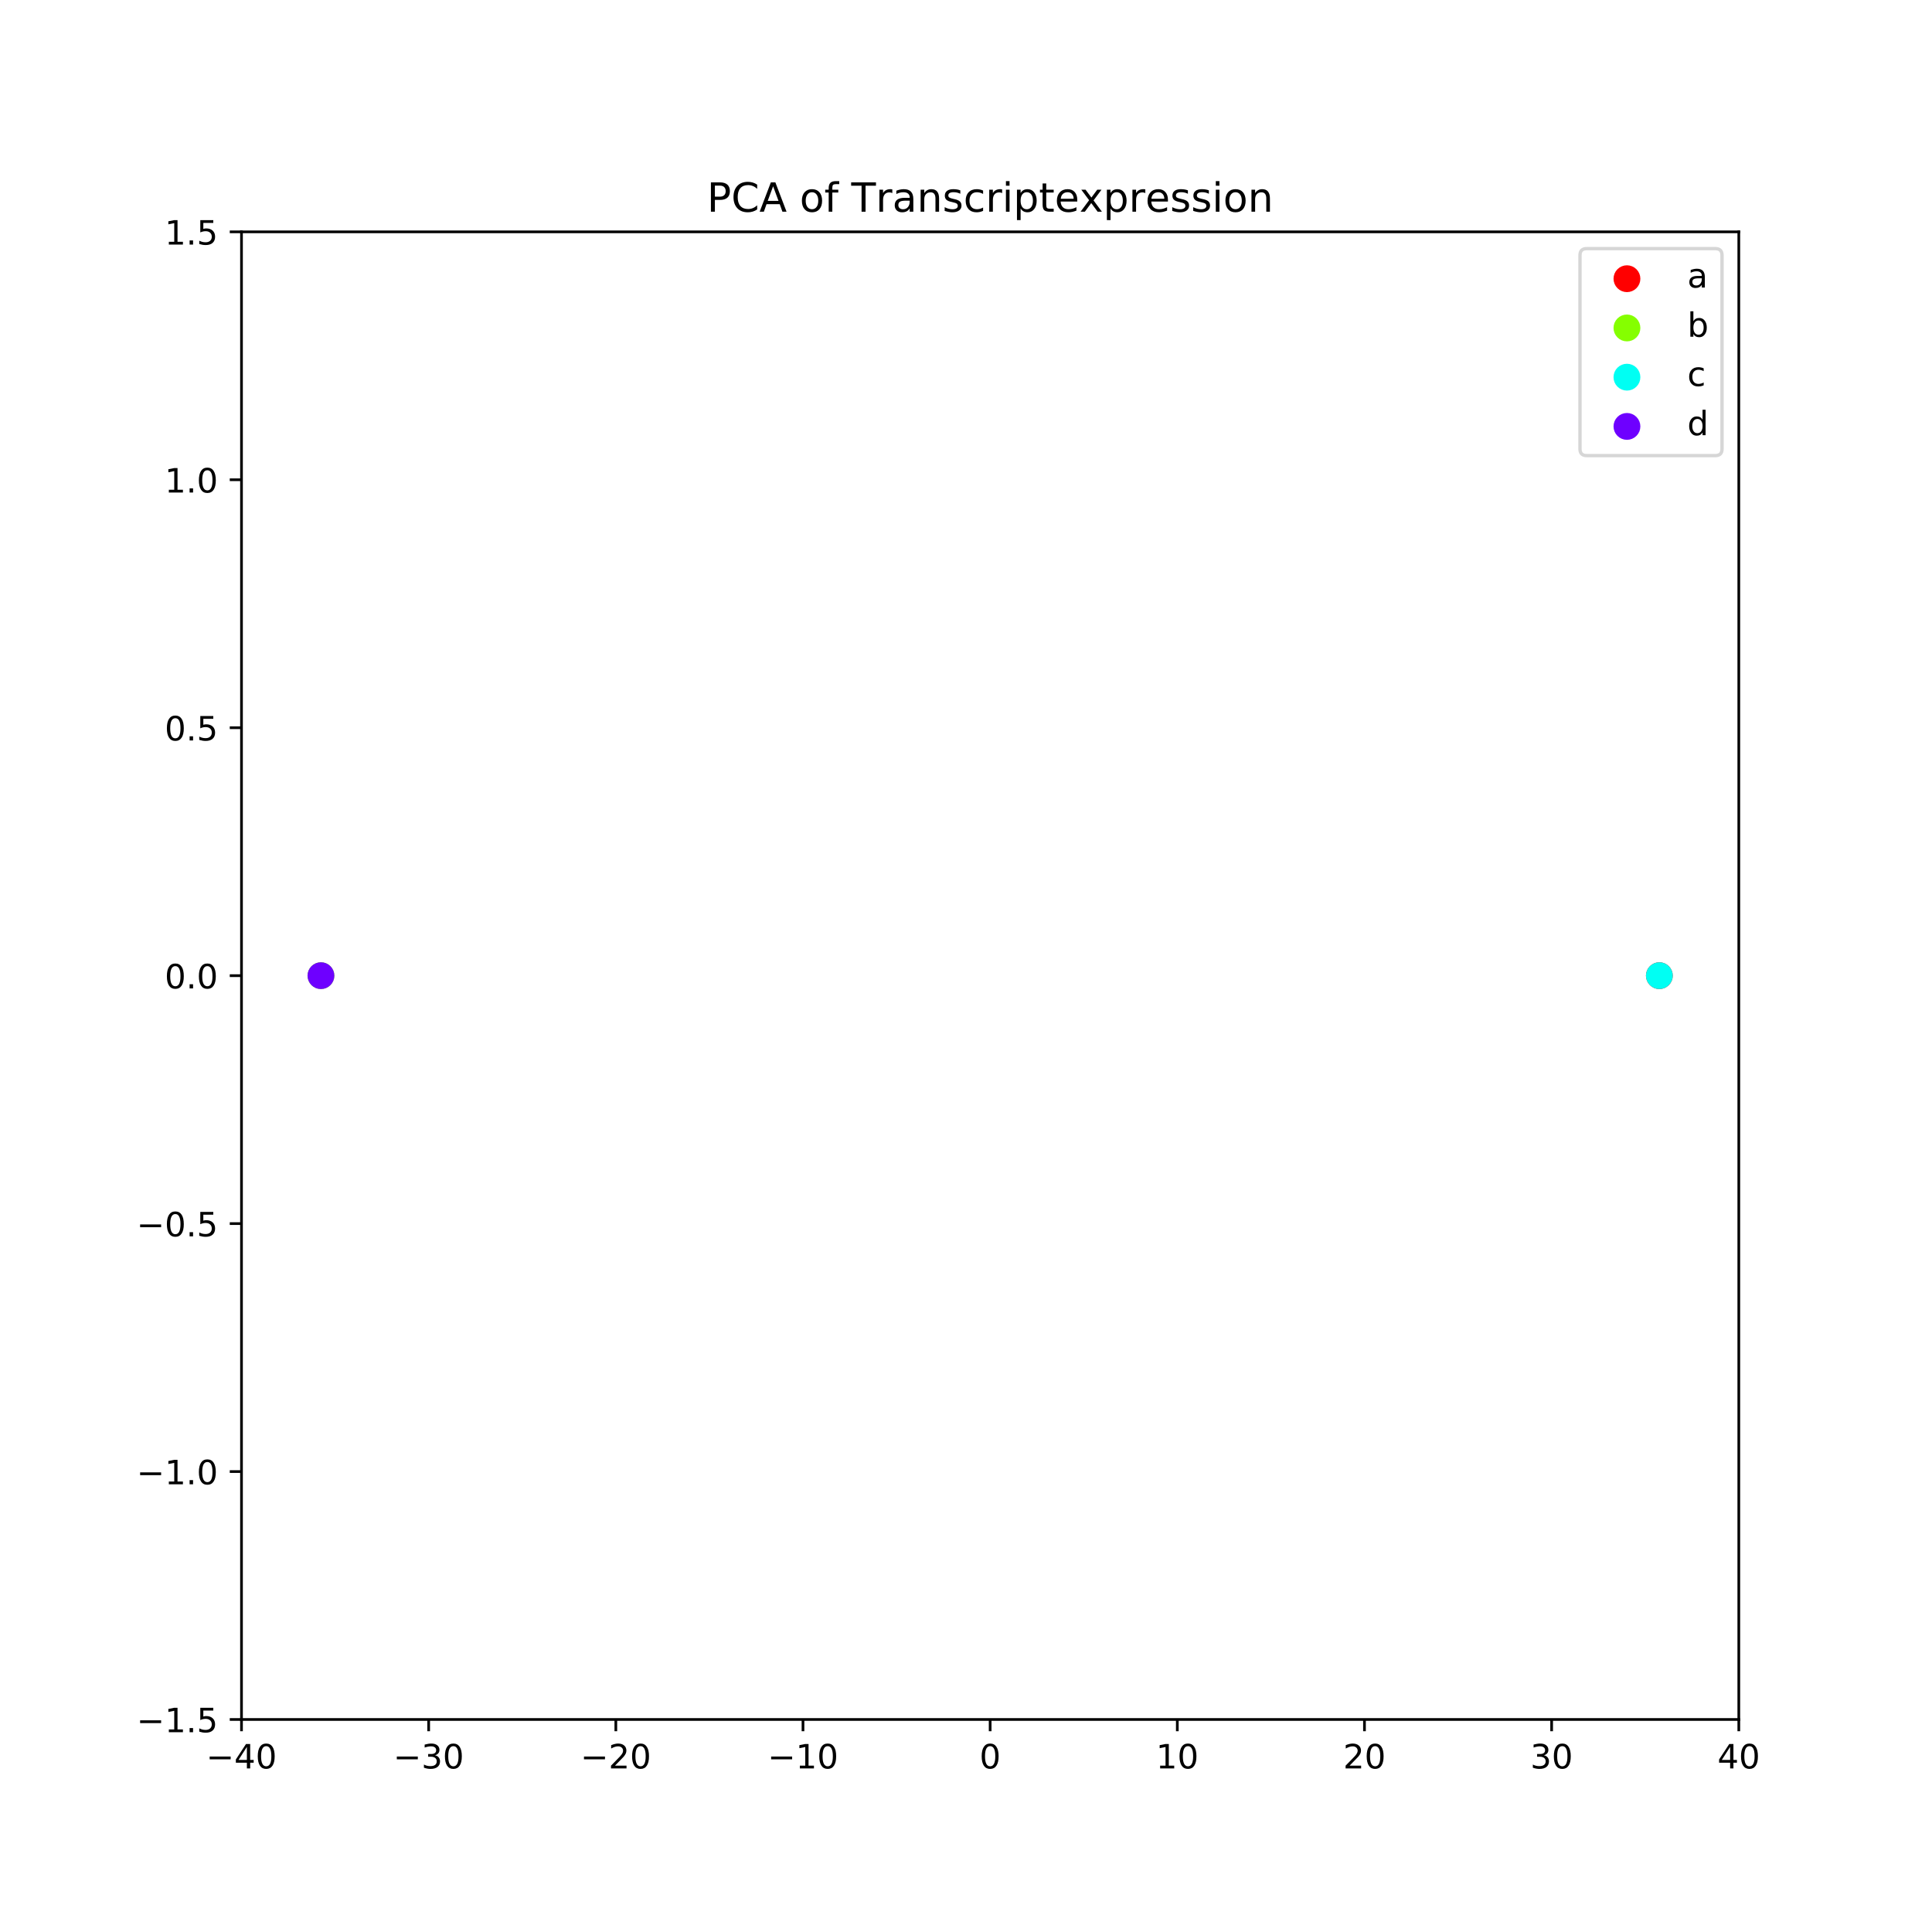
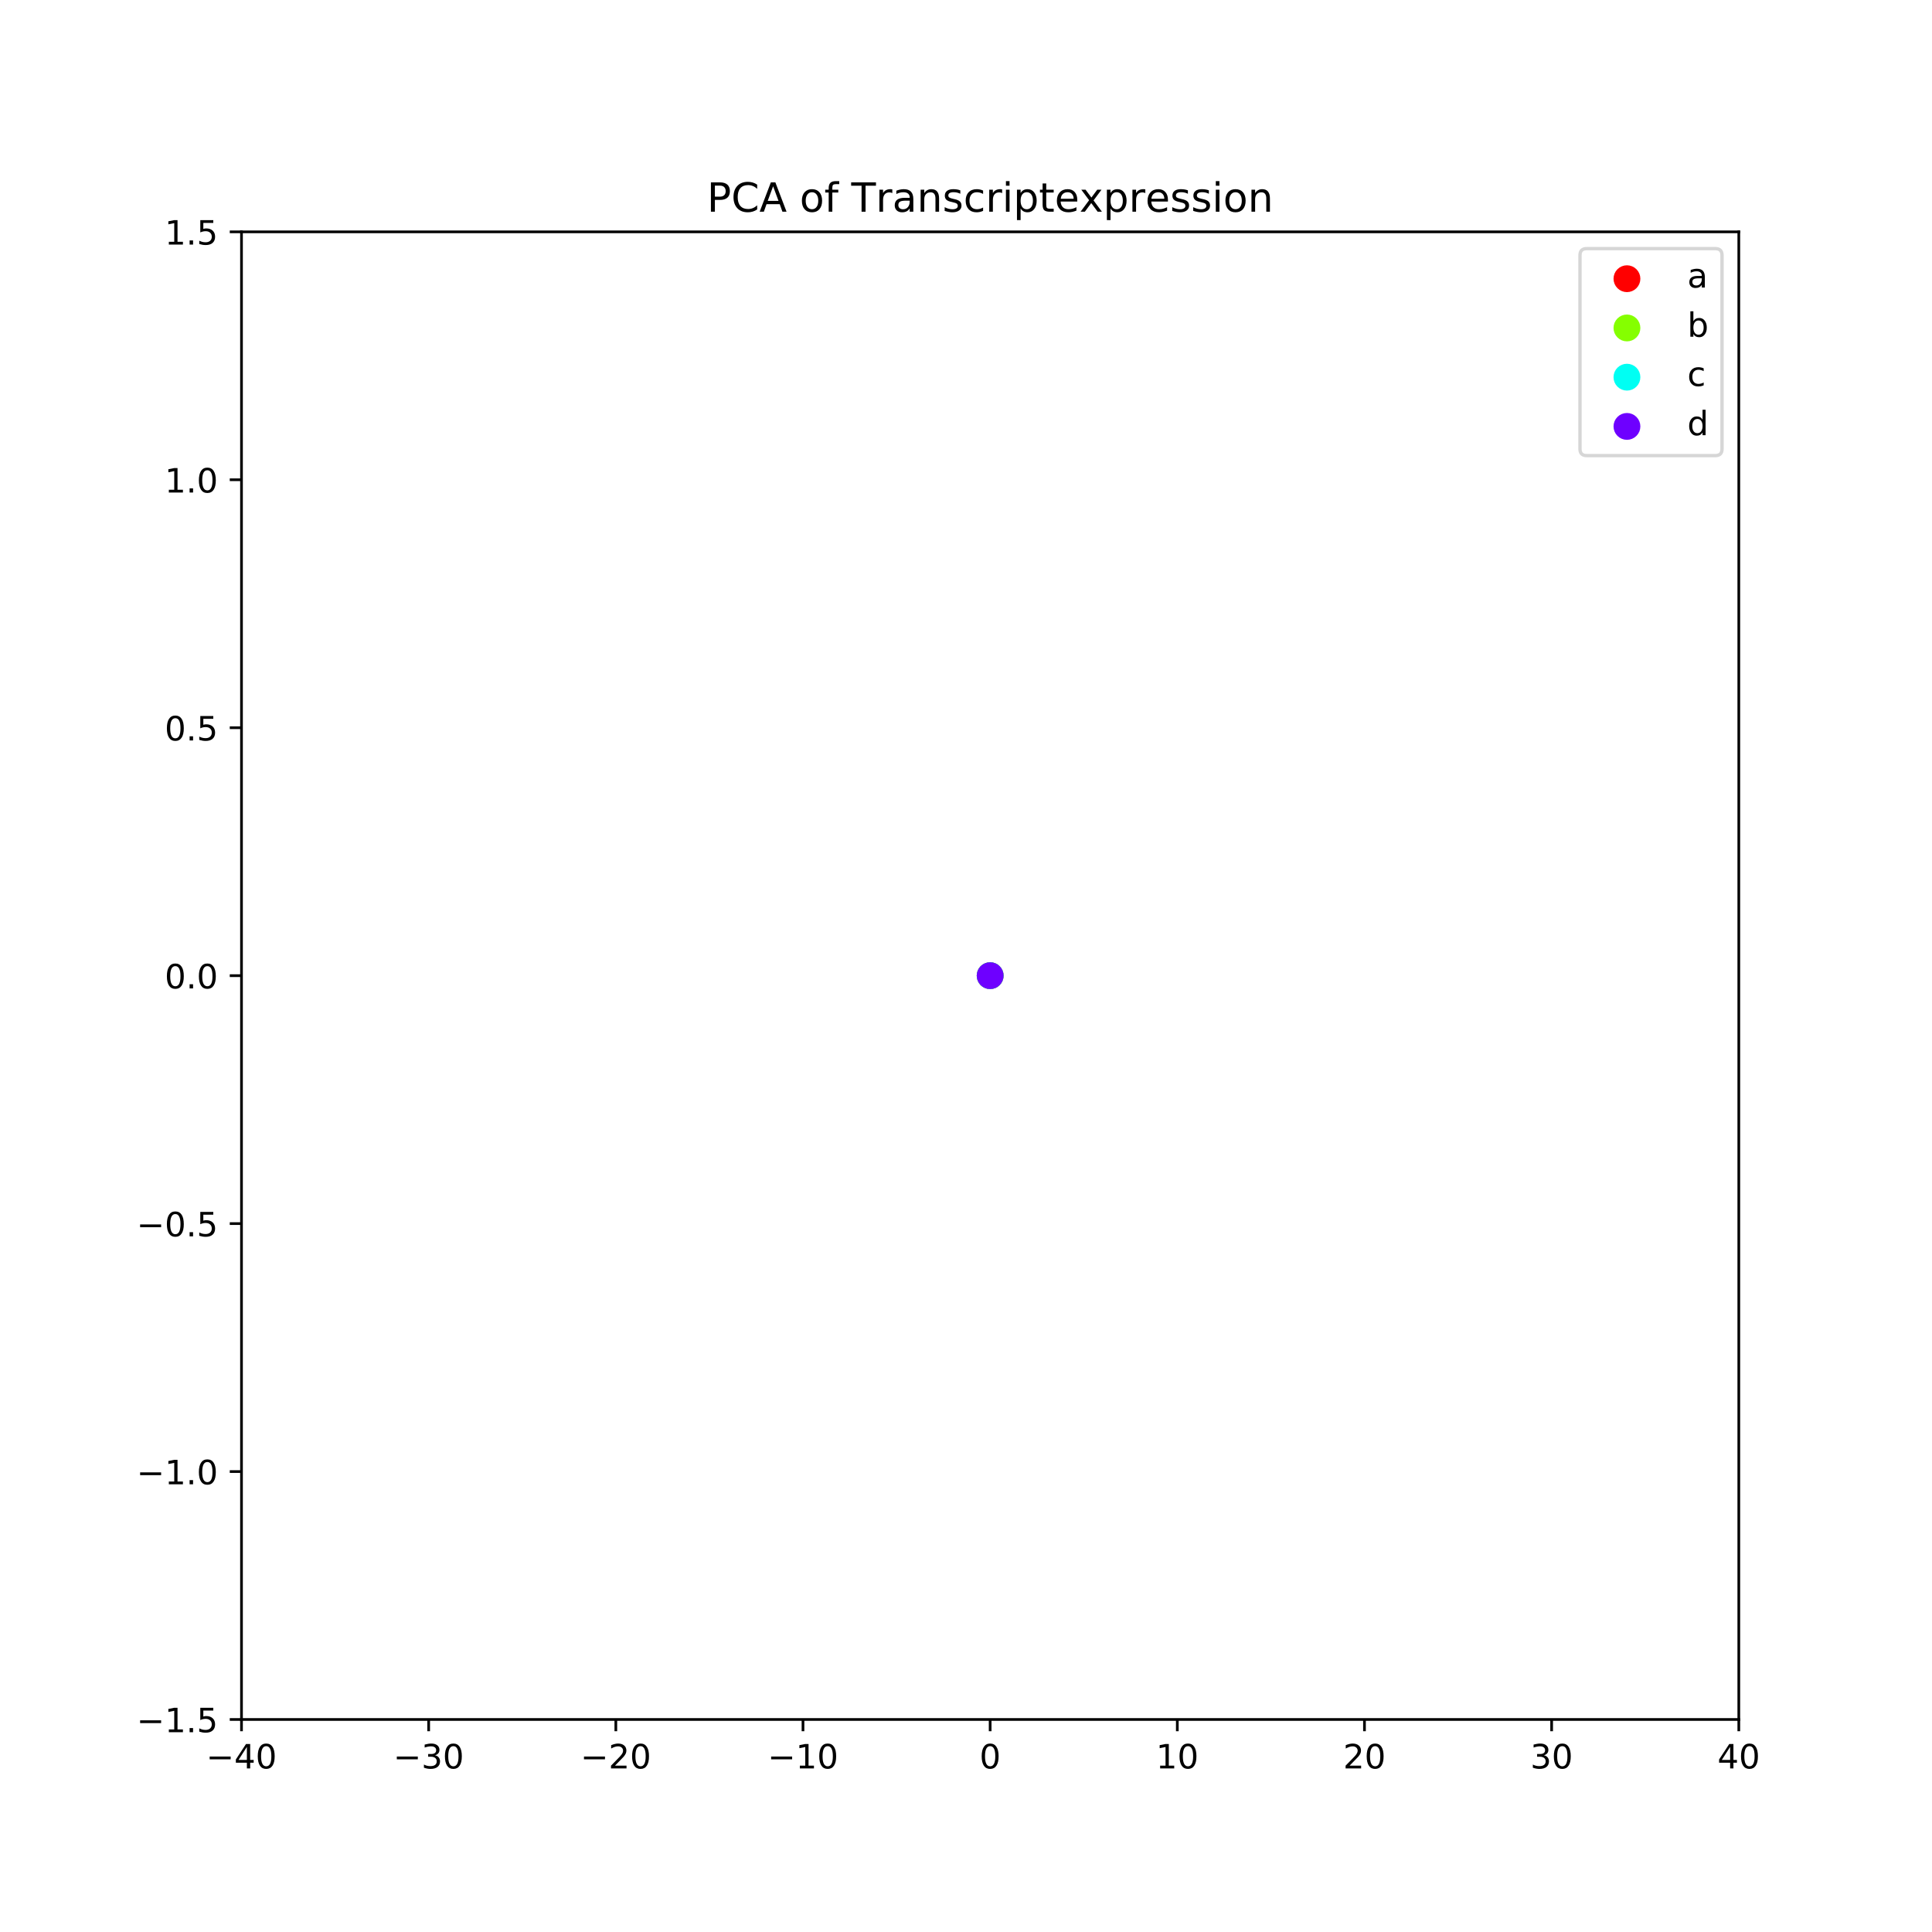
<svg xmlns="http://www.w3.org/2000/svg" xmlns:xlink="http://www.w3.org/1999/xlink" height="576pt" version="1.1" viewBox="0 0 576 576" width="576pt">
  <defs>
    <style type="text/css">
*{stroke-linecap:butt;stroke-linejoin:round;}
  </style>
  </defs>
  <g id="figure_1">
    <g id="patch_1">
      <path d="M 0 576  L 576 576  L 576 0  L 0 0  z " style="fill:#ffffff;" />
    </g>
    <g id="axes_1">
      <g id="patch_2">
        <path d="M 72 512.64  L 518.4 512.64  L 518.4 69.12  L 72 69.12  z " style="fill:#ffffff;" />
      </g>
      <g id="PathCollection_1">
        <defs>
-           <path d="M 0 3  C 0.796 3 1.559 2.684 2.121 2.121  C 2.684 1.559 3 0.796 3 0  C 3 -0.796 2.684 -1.559 2.121 -2.121  C 1.559 -2.684 0.796 -3 0 -3  C -0.796 -3 -1.559 -2.684 -2.121 -2.121  C -2.684 -1.559 -3 -0.796 -3 0  C -3 0.796 -2.684 1.559 -2.121 2.121  C -1.559 2.684 -0.796 3 0 3  z " id="ma7582be2e0" style="stroke:#ff0000;stroke-width:2;" />
+           <path d="M 0 3  C 0.796 3 1.559 2.684 2.121 2.121  C 2.684 1.559 3 0.796 3 0  C 3 -0.796 2.684 -1.559 2.121 -2.121  C 1.559 -2.684 0.796 -3 0 -3  C -0.796 -3 -1.559 -2.684 -2.121 -2.121  C -2.684 -1.559 -3 -0.796 -3 0  C -3 0.796 -2.684 1.559 -2.121 2.121  C -1.559 2.684 -0.796 3 0 3  z " id="m3971bd52af" style="stroke:#ff0000;stroke-width:2;" />
        </defs>
-         <g clip-path="url(#pc9c64dd24f)">
-           <use style="fill:#ff0000;stroke:#ff0000;stroke-width:2;" x="494.716" xlink:href="#ma7582be2e0" y="290.88" />
+         <g clip-path="url(#p59d54925fc)">
+           <use style="fill:#ff0000;stroke:#ff0000;stroke-width:2;" x="295.2" xlink:href="#m3971bd52af" y="290.88" />
        </g>
      </g>
      <g id="PathCollection_2">
        <defs>
-           <path d="M 0 3  C 0.796 3 1.559 2.684 2.121 2.121  C 2.684 1.559 3 0.796 3 0  C 3 -0.796 2.684 -1.559 2.121 -2.121  C 1.559 -2.684 0.796 -3 0 -3  C -0.796 -3 -1.559 -2.684 -2.121 -2.121  C -2.684 -1.559 -3 -0.796 -3 0  C -3 0.796 -2.684 1.559 -2.121 2.121  C -1.559 2.684 -0.796 3 0 3  z " id="mcce249efea" style="stroke:#85ff00;stroke-width:2;" />
+           <path d="M 0 3  C 0.796 3 1.559 2.684 2.121 2.121  C 2.684 1.559 3 0.796 3 0  C 3 -0.796 2.684 -1.559 2.121 -2.121  C 1.559 -2.684 0.796 -3 0 -3  C -0.796 -3 -1.559 -2.684 -2.121 -2.121  C -2.684 -1.559 -3 -0.796 -3 0  C -3 0.796 -2.684 1.559 -2.121 2.121  C -1.559 2.684 -0.796 3 0 3  z " id="m4afca00d2e" style="stroke:#85ff00;stroke-width:2;" />
        </defs>
-         <g clip-path="url(#pc9c64dd24f)">
-           <use style="fill:#85ff00;stroke:#85ff00;stroke-width:2;" x="95.684" xlink:href="#mcce249efea" y="290.88" />
+         <g clip-path="url(#p59d54925fc)">
+           <use style="fill:#85ff00;stroke:#85ff00;stroke-width:2;" x="295.2" xlink:href="#m4afca00d2e" y="290.88" />
        </g>
      </g>
      <g id="PathCollection_3">
        <defs>
-           <path d="M 0 3  C 0.796 3 1.559 2.684 2.121 2.121  C 2.684 1.559 3 0.796 3 0  C 3 -0.796 2.684 -1.559 2.121 -2.121  C 1.559 -2.684 0.796 -3 0 -3  C -0.796 -3 -1.559 -2.684 -2.121 -2.121  C -2.684 -1.559 -3 -0.796 -3 0  C -3 0.796 -2.684 1.559 -2.121 2.121  C -1.559 2.684 -0.796 3 0 3  z " id="m5ded93bdf3" style="stroke:#00fff3;stroke-width:2;" />
+           <path d="M 0 3  C 0.796 3 1.559 2.684 2.121 2.121  C 2.684 1.559 3 0.796 3 0  C 3 -0.796 2.684 -1.559 2.121 -2.121  C 1.559 -2.684 0.796 -3 0 -3  C -0.796 -3 -1.559 -2.684 -2.121 -2.121  C -2.684 -1.559 -3 -0.796 -3 0  C -3 0.796 -2.684 1.559 -2.121 2.121  C -1.559 2.684 -0.796 3 0 3  z " id="md25822de98" style="stroke:#00fff3;stroke-width:2;" />
        </defs>
-         <g clip-path="url(#pc9c64dd24f)">
-           <use style="fill:#00fff3;stroke:#00fff3;stroke-width:2;" x="494.716" xlink:href="#m5ded93bdf3" y="290.88" />
+         <g clip-path="url(#p59d54925fc)">
+           <use style="fill:#00fff3;stroke:#00fff3;stroke-width:2;" x="295.2" xlink:href="#md25822de98" y="290.88" />
        </g>
      </g>
      <g id="PathCollection_4">
        <defs>
-           <path d="M 0 3  C 0.796 3 1.559 2.684 2.121 2.121  C 2.684 1.559 3 0.796 3 0  C 3 -0.796 2.684 -1.559 2.121 -2.121  C 1.559 -2.684 0.796 -3 0 -3  C -0.796 -3 -1.559 -2.684 -2.121 -2.121  C -2.684 -1.559 -3 -0.796 -3 0  C -3 0.796 -2.684 1.559 -2.121 2.121  C -1.559 2.684 -0.796 3 0 3  z " id="mcdde07abae" style="stroke:#6e00ff;stroke-width:2;" />
+           <path d="M 0 3  C 0.796 3 1.559 2.684 2.121 2.121  C 2.684 1.559 3 0.796 3 0  C 3 -0.796 2.684 -1.559 2.121 -2.121  C 1.559 -2.684 0.796 -3 0 -3  C -0.796 -3 -1.559 -2.684 -2.121 -2.121  C -2.684 -1.559 -3 -0.796 -3 0  C -3 0.796 -2.684 1.559 -2.121 2.121  C -1.559 2.684 -0.796 3 0 3  z " id="mb434480252" style="stroke:#6e00ff;stroke-width:2;" />
        </defs>
-         <g clip-path="url(#pc9c64dd24f)">
-           <use style="fill:#6e00ff;stroke:#6e00ff;stroke-width:2;" x="95.684" xlink:href="#mcdde07abae" y="290.88" />
+         <g clip-path="url(#p59d54925fc)">
+           <use style="fill:#6e00ff;stroke:#6e00ff;stroke-width:2;" x="295.2" xlink:href="#mb434480252" y="290.88" />
        </g>
      </g>
      <g id="matplotlib.axis_1">
        <g id="xtick_1">
          <g id="line2d_1">
            <defs>
-               <path d="M 0 0  L 0 3.5  " id="mcb8f4df636" style="stroke:#000000;stroke-width:0.8;" />
-             </defs>
-             <g>
-               <use style="stroke:#000000;stroke-width:0.8;" x="72" xlink:href="#mcb8f4df636" y="512.64" />
+               <path d="M 0 0  L 0 3.5  " id="m15cf70ca0d" style="stroke:#000000;stroke-width:0.8;" />
+             </defs>
+             <g>
+               <use style="stroke:#000000;stroke-width:0.8;" x="72" xlink:href="#m15cf70ca0d" y="512.64" />
            </g>
          </g>
          <g id="text_1">
            <defs>
              <path d="M 10.594 35.5  L 73.188 35.5  L 73.188 27.203  L 10.594 27.203  z " id="DejaVuSans-8722" />
              <path d="M 37.797 64.312  L 12.891 25.391  L 37.797 25.391  z M 35.203 72.906  L 47.609 72.906  L 47.609 25.391  L 58.016 25.391  L 58.016 17.188  L 47.609 17.188  L 47.609 0  L 37.797 0  L 37.797 17.188  L 4.891 17.188  L 4.891 26.703  z " id="DejaVuSans-52" />
              <path d="M 31.781 66.406  Q 24.172 66.406 20.328 58.906  Q 16.5 51.422 16.5 36.375  Q 16.5 21.391 20.328 13.891  Q 24.172 6.391 31.781 6.391  Q 39.453 6.391 43.281 13.891  Q 47.125 21.391 47.125 36.375  Q 47.125 51.422 43.281 58.906  Q 39.453 66.406 31.781 66.406  z M 31.781 74.219  Q 44.047 74.219 50.516 64.516  Q 56.984 54.828 56.984 36.375  Q 56.984 17.969 50.516 8.266  Q 44.047 -1.422 31.781 -1.422  Q 19.531 -1.422 13.062 8.266  Q 6.594 17.969 6.594 36.375  Q 6.594 54.828 13.062 64.516  Q 19.531 74.219 31.781 74.219  z " id="DejaVuSans-48" />
            </defs>
            <g transform="translate(61.44766 527.2384)scale(0.1 -0.1)">
              <use xlink:href="#DejaVuSans-8722" />
              <use x="83.789" xlink:href="#DejaVuSans-52" />
              <use x="147.412" xlink:href="#DejaVuSans-48" />
            </g>
          </g>
        </g>
        <g id="xtick_2">
          <g id="line2d_2">
            <g>
-               <use style="stroke:#000000;stroke-width:0.8;" x="127.8" xlink:href="#mcb8f4df636" y="512.64" />
+               <use style="stroke:#000000;stroke-width:0.8;" x="127.8" xlink:href="#m15cf70ca0d" y="512.64" />
            </g>
          </g>
          <g id="text_2">
            <defs>
              <path d="M 40.578 39.312  Q 47.656 37.797 51.625 33  Q 55.609 28.219 55.609 21.188  Q 55.609 10.406 48.188 4.484  Q 40.766 -1.422 27.094 -1.422  Q 22.516 -1.422 17.656 -0.516  Q 12.797 0.391 7.625 2.203  L 7.625 11.719  Q 11.719 9.328 16.594 8.109  Q 21.484 6.891 26.812 6.891  Q 36.078 6.891 40.938 10.547  Q 45.797 14.203 45.797 21.188  Q 45.797 27.641 41.281 31.266  Q 36.766 34.906 28.719 34.906  L 20.219 34.906  L 20.219 43.016  L 29.109 43.016  Q 36.375 43.016 40.234 45.922  Q 44.094 48.828 44.094 54.297  Q 44.094 59.906 40.109 62.906  Q 36.141 65.922 28.719 65.922  Q 24.656 65.922 20.016 65.031  Q 15.375 64.156 9.812 62.312  L 9.812 71.094  Q 15.438 72.656 20.344 73.438  Q 25.25 74.219 29.594 74.219  Q 40.828 74.219 47.359 69.109  Q 53.906 64.016 53.906 55.328  Q 53.906 49.266 50.438 45.094  Q 46.969 40.922 40.578 39.312  z " id="DejaVuSans-51" />
            </defs>
            <g transform="translate(117.2477 527.2384)scale(0.1 -0.1)">
              <use xlink:href="#DejaVuSans-8722" />
              <use x="83.789" xlink:href="#DejaVuSans-51" />
              <use x="147.412" xlink:href="#DejaVuSans-48" />
            </g>
          </g>
        </g>
        <g id="xtick_3">
          <g id="line2d_3">
            <g>
-               <use style="stroke:#000000;stroke-width:0.8;" x="183.6" xlink:href="#mcb8f4df636" y="512.64" />
+               <use style="stroke:#000000;stroke-width:0.8;" x="183.6" xlink:href="#m15cf70ca0d" y="512.64" />
            </g>
          </g>
          <g id="text_3">
            <defs>
              <path d="M 19.188 8.297  L 53.609 8.297  L 53.609 0  L 7.328 0  L 7.328 8.297  Q 12.938 14.109 22.625 23.891  Q 32.328 33.688 34.812 36.531  Q 39.547 41.844 41.422 45.531  Q 43.312 49.219 43.312 52.781  Q 43.312 58.594 39.234 62.25  Q 35.156 65.922 28.609 65.922  Q 23.969 65.922 18.812 64.312  Q 13.672 62.703 7.812 59.422  L 7.812 69.391  Q 13.766 71.781 18.938 73  Q 24.125 74.219 28.422 74.219  Q 39.75 74.219 46.484 68.547  Q 53.219 62.891 53.219 53.422  Q 53.219 48.922 51.531 44.891  Q 49.859 40.875 45.406 35.406  Q 44.188 33.984 37.641 27.219  Q 31.109 20.453 19.188 8.297  z " id="DejaVuSans-50" />
            </defs>
            <g transform="translate(173.0477 527.2384)scale(0.1 -0.1)">
              <use xlink:href="#DejaVuSans-8722" />
              <use x="83.789" xlink:href="#DejaVuSans-50" />
              <use x="147.412" xlink:href="#DejaVuSans-48" />
            </g>
          </g>
        </g>
        <g id="xtick_4">
          <g id="line2d_4">
            <g>
-               <use style="stroke:#000000;stroke-width:0.8;" x="239.4" xlink:href="#mcb8f4df636" y="512.64" />
+               <use style="stroke:#000000;stroke-width:0.8;" x="239.4" xlink:href="#m15cf70ca0d" y="512.64" />
            </g>
          </g>
          <g id="text_4">
            <defs>
              <path d="M 12.406 8.297  L 28.516 8.297  L 28.516 63.922  L 10.984 60.406  L 10.984 69.391  L 28.422 72.906  L 38.281 72.906  L 38.281 8.297  L 54.391 8.297  L 54.391 0  L 12.406 0  z " id="DejaVuSans-49" />
            </defs>
            <g transform="translate(228.8477 527.2384)scale(0.1 -0.1)">
              <use xlink:href="#DejaVuSans-8722" />
              <use x="83.789" xlink:href="#DejaVuSans-49" />
              <use x="147.412" xlink:href="#DejaVuSans-48" />
            </g>
          </g>
        </g>
        <g id="xtick_5">
          <g id="line2d_5">
            <g>
-               <use style="stroke:#000000;stroke-width:0.8;" x="295.2" xlink:href="#mcb8f4df636" y="512.64" />
+               <use style="stroke:#000000;stroke-width:0.8;" x="295.2" xlink:href="#m15cf70ca0d" y="512.64" />
            </g>
          </g>
          <g id="text_5">
            <g transform="translate(292.0188 527.2384)scale(0.1 -0.1)">
              <use xlink:href="#DejaVuSans-48" />
            </g>
          </g>
        </g>
        <g id="xtick_6">
          <g id="line2d_6">
            <g>
-               <use style="stroke:#000000;stroke-width:0.8;" x="351" xlink:href="#mcb8f4df636" y="512.64" />
+               <use style="stroke:#000000;stroke-width:0.8;" x="351" xlink:href="#m15cf70ca0d" y="512.64" />
            </g>
          </g>
          <g id="text_6">
            <g transform="translate(344.6375 527.2384)scale(0.1 -0.1)">
              <use xlink:href="#DejaVuSans-49" />
              <use x="63.623" xlink:href="#DejaVuSans-48" />
            </g>
          </g>
        </g>
        <g id="xtick_7">
          <g id="line2d_7">
            <g>
-               <use style="stroke:#000000;stroke-width:0.8;" x="406.8" xlink:href="#mcb8f4df636" y="512.64" />
+               <use style="stroke:#000000;stroke-width:0.8;" x="406.8" xlink:href="#m15cf70ca0d" y="512.64" />
            </g>
          </g>
          <g id="text_7">
            <g transform="translate(400.4375 527.2384)scale(0.1 -0.1)">
              <use xlink:href="#DejaVuSans-50" />
              <use x="63.623" xlink:href="#DejaVuSans-48" />
            </g>
          </g>
        </g>
        <g id="xtick_8">
          <g id="line2d_8">
            <g>
-               <use style="stroke:#000000;stroke-width:0.8;" x="462.6" xlink:href="#mcb8f4df636" y="512.64" />
+               <use style="stroke:#000000;stroke-width:0.8;" x="462.6" xlink:href="#m15cf70ca0d" y="512.64" />
            </g>
          </g>
          <g id="text_8">
            <g transform="translate(456.2375 527.2384)scale(0.1 -0.1)">
              <use xlink:href="#DejaVuSans-51" />
              <use x="63.623" xlink:href="#DejaVuSans-48" />
            </g>
          </g>
        </g>
        <g id="xtick_9">
          <g id="line2d_9">
            <g>
-               <use style="stroke:#000000;stroke-width:0.8;" x="518.4" xlink:href="#mcb8f4df636" y="512.64" />
+               <use style="stroke:#000000;stroke-width:0.8;" x="518.4" xlink:href="#m15cf70ca0d" y="512.64" />
            </g>
          </g>
          <g id="text_9">
            <g transform="translate(512.0375 527.2384)scale(0.1 -0.1)">
              <use xlink:href="#DejaVuSans-52" />
              <use x="63.623" xlink:href="#DejaVuSans-48" />
            </g>
          </g>
        </g>
      </g>
      <g id="matplotlib.axis_2">
        <g id="ytick_1">
          <g id="line2d_10">
            <defs>
-               <path d="M 0 0  L -3.5 0  " id="m712c95375d" style="stroke:#000000;stroke-width:0.8;" />
-             </defs>
-             <g>
-               <use style="stroke:#000000;stroke-width:0.8;" x="72" xlink:href="#m712c95375d" y="512.64" />
+               <path d="M 0 0  L -3.5 0  " id="m967b4f8845" style="stroke:#000000;stroke-width:0.8;" />
+             </defs>
+             <g>
+               <use style="stroke:#000000;stroke-width:0.8;" x="72" xlink:href="#m967b4f8845" y="512.64" />
            </g>
          </g>
          <g id="text_10">
            <defs>
              <path d="M 10.688 12.406  L 21 12.406  L 21 0  L 10.688 0  z " id="DejaVuSans-46" />
              <path d="M 10.797 72.906  L 49.516 72.906  L 49.516 64.594  L 19.828 64.594  L 19.828 46.734  Q 21.969 47.469 24.109 47.828  Q 26.266 48.188 28.422 48.188  Q 40.625 48.188 47.75 41.5  Q 54.891 34.812 54.891 23.391  Q 54.891 11.625 47.562 5.094  Q 40.234 -1.422 26.906 -1.422  Q 22.312 -1.422 17.547 -0.641  Q 12.797 0.141 7.719 1.703  L 7.719 11.625  Q 12.109 9.234 16.797 8.062  Q 21.484 6.891 26.703 6.891  Q 35.156 6.891 40.078 11.328  Q 45.016 15.766 45.016 23.391  Q 45.016 31 40.078 35.438  Q 35.156 39.891 26.703 39.891  Q 22.75 39.891 18.812 39.016  Q 14.891 38.141 10.797 36.281  z " id="DejaVuSans-53" />
            </defs>
            <g transform="translate(40.71719 516.4392)scale(0.1 -0.1)">
              <use xlink:href="#DejaVuSans-8722" />
              <use x="83.789" xlink:href="#DejaVuSans-49" />
              <use x="147.412" xlink:href="#DejaVuSans-46" />
              <use x="179.199" xlink:href="#DejaVuSans-53" />
            </g>
          </g>
        </g>
        <g id="ytick_2">
          <g id="line2d_11">
            <g>
-               <use style="stroke:#000000;stroke-width:0.8;" x="72" xlink:href="#m712c95375d" y="438.72" />
+               <use style="stroke:#000000;stroke-width:0.8;" x="72" xlink:href="#m967b4f8845" y="438.72" />
            </g>
          </g>
          <g id="text_11">
            <g transform="translate(40.71719 442.5192)scale(0.1 -0.1)">
              <use xlink:href="#DejaVuSans-8722" />
              <use x="83.789" xlink:href="#DejaVuSans-49" />
              <use x="147.412" xlink:href="#DejaVuSans-46" />
              <use x="179.199" xlink:href="#DejaVuSans-48" />
            </g>
          </g>
        </g>
        <g id="ytick_3">
          <g id="line2d_12">
            <g>
-               <use style="stroke:#000000;stroke-width:0.8;" x="72" xlink:href="#m712c95375d" y="364.8" />
+               <use style="stroke:#000000;stroke-width:0.8;" x="72" xlink:href="#m967b4f8845" y="364.8" />
            </g>
          </g>
          <g id="text_12">
            <g transform="translate(40.71719 368.5992)scale(0.1 -0.1)">
              <use xlink:href="#DejaVuSans-8722" />
              <use x="83.789" xlink:href="#DejaVuSans-48" />
              <use x="147.412" xlink:href="#DejaVuSans-46" />
              <use x="179.199" xlink:href="#DejaVuSans-53" />
            </g>
          </g>
        </g>
        <g id="ytick_4">
          <g id="line2d_13">
            <g>
-               <use style="stroke:#000000;stroke-width:0.8;" x="72" xlink:href="#m712c95375d" y="290.88" />
+               <use style="stroke:#000000;stroke-width:0.8;" x="72" xlink:href="#m967b4f8845" y="290.88" />
            </g>
          </g>
          <g id="text_13">
            <g transform="translate(49.09687 294.6792)scale(0.1 -0.1)">
              <use xlink:href="#DejaVuSans-48" />
              <use x="63.623" xlink:href="#DejaVuSans-46" />
              <use x="95.41" xlink:href="#DejaVuSans-48" />
            </g>
          </g>
        </g>
        <g id="ytick_5">
          <g id="line2d_14">
            <g>
-               <use style="stroke:#000000;stroke-width:0.8;" x="72" xlink:href="#m712c95375d" y="216.96" />
+               <use style="stroke:#000000;stroke-width:0.8;" x="72" xlink:href="#m967b4f8845" y="216.96" />
            </g>
          </g>
          <g id="text_14">
            <g transform="translate(49.09687 220.7592)scale(0.1 -0.1)">
              <use xlink:href="#DejaVuSans-48" />
              <use x="63.623" xlink:href="#DejaVuSans-46" />
              <use x="95.41" xlink:href="#DejaVuSans-53" />
            </g>
          </g>
        </g>
        <g id="ytick_6">
          <g id="line2d_15">
            <g>
-               <use style="stroke:#000000;stroke-width:0.8;" x="72" xlink:href="#m712c95375d" y="143.04" />
+               <use style="stroke:#000000;stroke-width:0.8;" x="72" xlink:href="#m967b4f8845" y="143.04" />
            </g>
          </g>
          <g id="text_15">
            <g transform="translate(49.09687 146.8392)scale(0.1 -0.1)">
              <use xlink:href="#DejaVuSans-49" />
              <use x="63.623" xlink:href="#DejaVuSans-46" />
              <use x="95.41" xlink:href="#DejaVuSans-48" />
            </g>
          </g>
        </g>
        <g id="ytick_7">
          <g id="line2d_16">
            <g>
-               <use style="stroke:#000000;stroke-width:0.8;" x="72" xlink:href="#m712c95375d" y="69.12" />
+               <use style="stroke:#000000;stroke-width:0.8;" x="72" xlink:href="#m967b4f8845" y="69.12" />
            </g>
          </g>
          <g id="text_16">
            <g transform="translate(49.09687 72.91922)scale(0.1 -0.1)">
              <use xlink:href="#DejaVuSans-49" />
              <use x="63.623" xlink:href="#DejaVuSans-46" />
              <use x="95.41" xlink:href="#DejaVuSans-53" />
            </g>
          </g>
        </g>
      </g>
      <g id="patch_3">
        <path d="M 72 512.64  L 72 69.12  " style="fill:none;stroke:#000000;stroke-linecap:square;stroke-linejoin:miter;stroke-width:0.8;" />
      </g>
      <g id="patch_4">
        <path d="M 518.4 512.64  L 518.4 69.12  " style="fill:none;stroke:#000000;stroke-linecap:square;stroke-linejoin:miter;stroke-width:0.8;" />
      </g>
      <g id="patch_5">
        <path d="M 72 512.64  L 518.4 512.64  " style="fill:none;stroke:#000000;stroke-linecap:square;stroke-linejoin:miter;stroke-width:0.8;" />
      </g>
      <g id="patch_6">
        <path d="M 72 69.12  L 518.4 69.12  " style="fill:none;stroke:#000000;stroke-linecap:square;stroke-linejoin:miter;stroke-width:0.8;" />
      </g>
      <g id="text_17">
        <defs>
          <path d="M 19.672 64.797  L 19.672 37.406  L 32.078 37.406  Q 38.969 37.406 42.719 40.969  Q 46.484 44.531 46.484 51.125  Q 46.484 57.672 42.719 61.234  Q 38.969 64.797 32.078 64.797  z M 9.812 72.906  L 32.078 72.906  Q 44.344 72.906 50.609 67.359  Q 56.891 61.812 56.891 51.125  Q 56.891 40.328 50.609 34.812  Q 44.344 29.297 32.078 29.297  L 19.672 29.297  L 19.672 0  L 9.812 0  z " id="DejaVuSans-80" />
          <path d="M 64.406 67.281  L 64.406 56.891  Q 59.422 61.531 53.781 63.812  Q 48.141 66.109 41.797 66.109  Q 29.297 66.109 22.656 58.469  Q 16.016 50.828 16.016 36.375  Q 16.016 21.969 22.656 14.328  Q 29.297 6.688 41.797 6.688  Q 48.141 6.688 53.781 8.984  Q 59.422 11.281 64.406 15.922  L 64.406 5.609  Q 59.234 2.094 53.438 0.328  Q 47.656 -1.422 41.219 -1.422  Q 24.656 -1.422 15.125 8.703  Q 5.609 18.844 5.609 36.375  Q 5.609 53.953 15.125 64.078  Q 24.656 74.219 41.219 74.219  Q 47.75 74.219 53.531 72.484  Q 59.328 70.75 64.406 67.281  z " id="DejaVuSans-67" />
          <path d="M 34.188 63.188  L 20.797 26.906  L 47.609 26.906  z M 28.609 72.906  L 39.797 72.906  L 67.578 0  L 57.328 0  L 50.688 18.703  L 17.828 18.703  L 11.188 0  L 0.781 0  z " id="DejaVuSans-65" />
          <path id="DejaVuSans-32" />
          <path d="M 30.609 48.391  Q 23.391 48.391 19.188 42.75  Q 14.984 37.109 14.984 27.297  Q 14.984 17.484 19.156 11.844  Q 23.344 6.203 30.609 6.203  Q 37.797 6.203 41.984 11.859  Q 46.188 17.531 46.188 27.297  Q 46.188 37.016 41.984 42.703  Q 37.797 48.391 30.609 48.391  z M 30.609 56  Q 42.328 56 49.016 48.375  Q 55.719 40.766 55.719 27.297  Q 55.719 13.875 49.016 6.219  Q 42.328 -1.422 30.609 -1.422  Q 18.844 -1.422 12.172 6.219  Q 5.516 13.875 5.516 27.297  Q 5.516 40.766 12.172 48.375  Q 18.844 56 30.609 56  z " id="DejaVuSans-111" />
          <path d="M 37.109 75.984  L 37.109 68.5  L 28.516 68.5  Q 23.688 68.5 21.797 66.547  Q 19.922 64.594 19.922 59.516  L 19.922 54.688  L 34.719 54.688  L 34.719 47.703  L 19.922 47.703  L 19.922 0  L 10.891 0  L 10.891 47.703  L 2.297 47.703  L 2.297 54.688  L 10.891 54.688  L 10.891 58.5  Q 10.891 67.625 15.141 71.797  Q 19.391 75.984 28.609 75.984  z " id="DejaVuSans-102" />
          <path d="M -0.297 72.906  L 61.375 72.906  L 61.375 64.594  L 35.5 64.594  L 35.5 0  L 25.594 0  L 25.594 64.594  L -0.297 64.594  z " id="DejaVuSans-84" />
          <path d="M 41.109 46.297  Q 39.594 47.172 37.812 47.578  Q 36.031 48 33.891 48  Q 26.266 48 22.188 43.047  Q 18.109 38.094 18.109 28.812  L 18.109 0  L 9.078 0  L 9.078 54.688  L 18.109 54.688  L 18.109 46.188  Q 20.953 51.172 25.484 53.578  Q 30.031 56 36.531 56  Q 37.453 56 38.578 55.875  Q 39.703 55.766 41.062 55.516  z " id="DejaVuSans-114" />
          <path d="M 34.281 27.484  Q 23.391 27.484 19.188 25  Q 14.984 22.516 14.984 16.5  Q 14.984 11.719 18.141 8.906  Q 21.297 6.109 26.703 6.109  Q 34.188 6.109 38.703 11.406  Q 43.219 16.703 43.219 25.484  L 43.219 27.484  z M 52.203 31.203  L 52.203 0  L 43.219 0  L 43.219 8.297  Q 40.141 3.328 35.547 0.953  Q 30.953 -1.422 24.312 -1.422  Q 15.922 -1.422 10.953 3.297  Q 6 8.016 6 15.922  Q 6 25.141 12.172 29.828  Q 18.359 34.516 30.609 34.516  L 43.219 34.516  L 43.219 35.406  Q 43.219 41.609 39.141 45  Q 35.062 48.391 27.688 48.391  Q 23 48.391 18.547 47.266  Q 14.109 46.141 10.016 43.891  L 10.016 52.203  Q 14.938 54.109 19.578 55.047  Q 24.219 56 28.609 56  Q 40.484 56 46.344 49.844  Q 52.203 43.703 52.203 31.203  z " id="DejaVuSans-97" />
          <path d="M 54.891 33.016  L 54.891 0  L 45.906 0  L 45.906 32.719  Q 45.906 40.484 42.875 44.328  Q 39.844 48.188 33.797 48.188  Q 26.516 48.188 22.312 43.547  Q 18.109 38.922 18.109 30.906  L 18.109 0  L 9.078 0  L 9.078 54.688  L 18.109 54.688  L 18.109 46.188  Q 21.344 51.125 25.703 53.562  Q 30.078 56 35.797 56  Q 45.219 56 50.047 50.172  Q 54.891 44.344 54.891 33.016  z " id="DejaVuSans-110" />
          <path d="M 44.281 53.078  L 44.281 44.578  Q 40.484 46.531 36.375 47.5  Q 32.281 48.484 27.875 48.484  Q 21.188 48.484 17.844 46.438  Q 14.5 44.391 14.5 40.281  Q 14.5 37.156 16.891 35.375  Q 19.281 33.594 26.516 31.984  L 29.594 31.297  Q 39.156 29.25 43.188 25.516  Q 47.219 21.781 47.219 15.094  Q 47.219 7.469 41.188 3.016  Q 35.156 -1.422 24.609 -1.422  Q 20.219 -1.422 15.453 -0.562  Q 10.688 0.297 5.422 2  L 5.422 11.281  Q 10.406 8.688 15.234 7.391  Q 20.062 6.109 24.812 6.109  Q 31.156 6.109 34.562 8.281  Q 37.984 10.453 37.984 14.406  Q 37.984 18.062 35.516 20.016  Q 33.062 21.969 24.703 23.781  L 21.578 24.516  Q 13.234 26.266 9.516 29.906  Q 5.812 33.547 5.812 39.891  Q 5.812 47.609 11.281 51.797  Q 16.75 56 26.812 56  Q 31.781 56 36.172 55.266  Q 40.578 54.547 44.281 53.078  z " id="DejaVuSans-115" />
          <path d="M 48.781 52.594  L 48.781 44.188  Q 44.969 46.297 41.141 47.344  Q 37.312 48.391 33.406 48.391  Q 24.656 48.391 19.812 42.844  Q 14.984 37.312 14.984 27.297  Q 14.984 17.281 19.812 11.734  Q 24.656 6.203 33.406 6.203  Q 37.312 6.203 41.141 7.25  Q 44.969 8.297 48.781 10.406  L 48.781 2.094  Q 45.016 0.344 40.984 -0.531  Q 36.969 -1.422 32.422 -1.422  Q 20.062 -1.422 12.781 6.344  Q 5.516 14.109 5.516 27.297  Q 5.516 40.672 12.859 48.328  Q 20.219 56 33.016 56  Q 37.156 56 41.109 55.141  Q 45.062 54.297 48.781 52.594  z " id="DejaVuSans-99" />
          <path d="M 9.422 54.688  L 18.406 54.688  L 18.406 0  L 9.422 0  z M 9.422 75.984  L 18.406 75.984  L 18.406 64.594  L 9.422 64.594  z " id="DejaVuSans-105" />
          <path d="M 18.109 8.203  L 18.109 -20.797  L 9.078 -20.797  L 9.078 54.688  L 18.109 54.688  L 18.109 46.391  Q 20.953 51.266 25.266 53.625  Q 29.594 56 35.594 56  Q 45.562 56 51.781 48.094  Q 58.016 40.188 58.016 27.297  Q 58.016 14.406 51.781 6.484  Q 45.562 -1.422 35.594 -1.422  Q 29.594 -1.422 25.266 0.953  Q 20.953 3.328 18.109 8.203  z M 48.688 27.297  Q 48.688 37.203 44.609 42.844  Q 40.531 48.484 33.406 48.484  Q 26.266 48.484 22.188 42.844  Q 18.109 37.203 18.109 27.297  Q 18.109 17.391 22.188 11.75  Q 26.266 6.109 33.406 6.109  Q 40.531 6.109 44.609 11.75  Q 48.688 17.391 48.688 27.297  z " id="DejaVuSans-112" />
          <path d="M 18.312 70.219  L 18.312 54.688  L 36.812 54.688  L 36.812 47.703  L 18.312 47.703  L 18.312 18.016  Q 18.312 11.328 20.141 9.422  Q 21.969 7.516 27.594 7.516  L 36.812 7.516  L 36.812 0  L 27.594 0  Q 17.188 0 13.234 3.875  Q 9.281 7.766 9.281 18.016  L 9.281 47.703  L 2.688 47.703  L 2.688 54.688  L 9.281 54.688  L 9.281 70.219  z " id="DejaVuSans-116" />
          <path d="M 56.203 29.594  L 56.203 25.203  L 14.891 25.203  Q 15.484 15.922 20.484 11.062  Q 25.484 6.203 34.422 6.203  Q 39.594 6.203 44.453 7.469  Q 49.312 8.734 54.109 11.281  L 54.109 2.781  Q 49.266 0.734 44.188 -0.344  Q 39.109 -1.422 33.891 -1.422  Q 20.797 -1.422 13.156 6.188  Q 5.516 13.812 5.516 26.812  Q 5.516 40.234 12.766 48.109  Q 20.016 56 32.328 56  Q 43.359 56 49.781 48.891  Q 56.203 41.797 56.203 29.594  z M 47.219 32.234  Q 47.125 39.594 43.094 43.984  Q 39.062 48.391 32.422 48.391  Q 24.906 48.391 20.391 44.141  Q 15.875 39.891 15.188 32.172  z " id="DejaVuSans-101" />
          <path d="M 54.891 54.688  L 35.109 28.078  L 55.906 0  L 45.312 0  L 29.391 21.484  L 13.484 0  L 2.875 0  L 24.125 28.609  L 4.688 54.688  L 15.281 54.688  L 29.781 35.203  L 44.281 54.688  z " id="DejaVuSans-120" />
        </defs>
        <g transform="translate(210.7744 63.12)scale(0.12 -0.12)">
          <use xlink:href="#DejaVuSans-80" />
          <use x="60.303" xlink:href="#DejaVuSans-67" />
          <use x="130.127" xlink:href="#DejaVuSans-65" />
          <use x="198.535" xlink:href="#DejaVuSans-32" />
          <use x="230.322" xlink:href="#DejaVuSans-111" />
          <use x="291.504" xlink:href="#DejaVuSans-102" />
          <use x="326.709" xlink:href="#DejaVuSans-32" />
          <use x="358.496" xlink:href="#DejaVuSans-84" />
          <use x="419.361" xlink:href="#DejaVuSans-114" />
          <use x="460.475" xlink:href="#DejaVuSans-97" />
          <use x="521.754" xlink:href="#DejaVuSans-110" />
          <use x="585.133" xlink:href="#DejaVuSans-115" />
          <use x="637.232" xlink:href="#DejaVuSans-99" />
          <use x="692.213" xlink:href="#DejaVuSans-114" />
          <use x="733.326" xlink:href="#DejaVuSans-105" />
          <use x="761.109" xlink:href="#DejaVuSans-112" />
          <use x="824.586" xlink:href="#DejaVuSans-116" />
          <use x="863.795" xlink:href="#DejaVuSans-101" />
          <use x="925.303" xlink:href="#DejaVuSans-120" />
          <use x="984.482" xlink:href="#DejaVuSans-112" />
          <use x="1047.959" xlink:href="#DejaVuSans-114" />
          <use x="1089.041" xlink:href="#DejaVuSans-101" />
          <use x="1150.564" xlink:href="#DejaVuSans-115" />
          <use x="1202.664" xlink:href="#DejaVuSans-115" />
          <use x="1254.764" xlink:href="#DejaVuSans-105" />
          <use x="1282.547" xlink:href="#DejaVuSans-111" />
          <use x="1343.729" xlink:href="#DejaVuSans-110" />
        </g>
      </g>
      <g id="legend_1">
        <g id="patch_7">
          <path d="M 473.052 135.833  L 511.4 135.833  Q 513.4 135.833 513.4 133.833  L 513.4 76.12  Q 513.4 74.12 511.4 74.12  L 473.052 74.12  Q 471.052 74.12 471.052 76.12  L 471.052 133.833  Q 471.052 135.833 473.052 135.833  z " style="fill:#ffffff;opacity:0.8;stroke:#cccccc;stroke-linejoin:miter;" />
        </g>
        <g id="PathCollection_5">
          <g>
-             <use style="fill:#ff0000;stroke:#ff0000;stroke-width:2;" x="485.052" xlink:href="#ma7582be2e0" y="83.093" />
+             <use style="fill:#ff0000;stroke:#ff0000;stroke-width:2;" x="485.052" xlink:href="#m3971bd52af" y="83.093" />
          </g>
        </g>
        <g id="text_18">
          <g transform="translate(503.0516 85.71844)scale(0.1 -0.1)">
            <use xlink:href="#DejaVuSans-97" />
          </g>
        </g>
        <g id="PathCollection_6">
          <g>
-             <use style="fill:#85ff00;stroke:#85ff00;stroke-width:2;" x="485.052" xlink:href="#mcce249efea" y="97.772" />
+             <use style="fill:#85ff00;stroke:#85ff00;stroke-width:2;" x="485.052" xlink:href="#m4afca00d2e" y="97.772" />
          </g>
        </g>
        <g id="text_19">
          <defs>
            <path d="M 48.688 27.297  Q 48.688 37.203 44.609 42.844  Q 40.531 48.484 33.406 48.484  Q 26.266 48.484 22.188 42.844  Q 18.109 37.203 18.109 27.297  Q 18.109 17.391 22.188 11.75  Q 26.266 6.109 33.406 6.109  Q 40.531 6.109 44.609 11.75  Q 48.688 17.391 48.688 27.297  z M 18.109 46.391  Q 20.953 51.266 25.266 53.625  Q 29.594 56 35.594 56  Q 45.562 56 51.781 48.094  Q 58.016 40.188 58.016 27.297  Q 58.016 14.406 51.781 6.484  Q 45.562 -1.422 35.594 -1.422  Q 29.594 -1.422 25.266 0.953  Q 20.953 3.328 18.109 8.203  L 18.109 0  L 9.078 0  L 9.078 75.984  L 18.109 75.984  z " id="DejaVuSans-98" />
          </defs>
          <g transform="translate(503.0516 100.3966)scale(0.1 -0.1)">
            <use xlink:href="#DejaVuSans-98" />
          </g>
        </g>
        <g id="PathCollection_7">
          <g>
-             <use style="fill:#00fff3;stroke:#00fff3;stroke-width:2;" x="485.052" xlink:href="#m5ded93bdf3" y="112.45" />
+             <use style="fill:#00fff3;stroke:#00fff3;stroke-width:2;" x="485.052" xlink:href="#md25822de98" y="112.45" />
          </g>
        </g>
        <g id="text_20">
          <g transform="translate(503.0516 115.0747)scale(0.1 -0.1)">
            <use xlink:href="#DejaVuSans-99" />
          </g>
        </g>
        <g id="PathCollection_8">
          <g>
-             <use style="fill:#6e00ff;stroke:#6e00ff;stroke-width:2;" x="485.052" xlink:href="#mcdde07abae" y="127.128" />
+             <use style="fill:#6e00ff;stroke:#6e00ff;stroke-width:2;" x="485.052" xlink:href="#mb434480252" y="127.128" />
          </g>
        </g>
        <g id="text_21">
          <defs>
            <path d="M 45.406 46.391  L 45.406 75.984  L 54.391 75.984  L 54.391 0  L 45.406 0  L 45.406 8.203  Q 42.578 3.328 38.25 0.953  Q 33.938 -1.422 27.875 -1.422  Q 17.969 -1.422 11.734 6.484  Q 5.516 14.406 5.516 27.297  Q 5.516 40.188 11.734 48.094  Q 17.969 56 27.875 56  Q 33.938 56 38.25 53.625  Q 42.578 51.266 45.406 46.391  z M 14.797 27.297  Q 14.797 17.391 18.875 11.75  Q 22.953 6.109 30.078 6.109  Q 37.203 6.109 41.297 11.75  Q 45.406 17.391 45.406 27.297  Q 45.406 37.203 41.297 42.844  Q 37.203 48.484 30.078 48.484  Q 22.953 48.484 18.875 42.844  Q 14.797 37.203 14.797 27.297  z " id="DejaVuSans-100" />
          </defs>
          <g transform="translate(503.0516 129.7528)scale(0.1 -0.1)">
            <use xlink:href="#DejaVuSans-100" />
          </g>
        </g>
      </g>
    </g>
  </g>
  <defs>
-     <clipPath id="pc9c64dd24f">
+     <clipPath id="p59d54925fc">
      <rect height="443.52" width="446.4" x="72" y="69.12" />
    </clipPath>
  </defs>
</svg>
